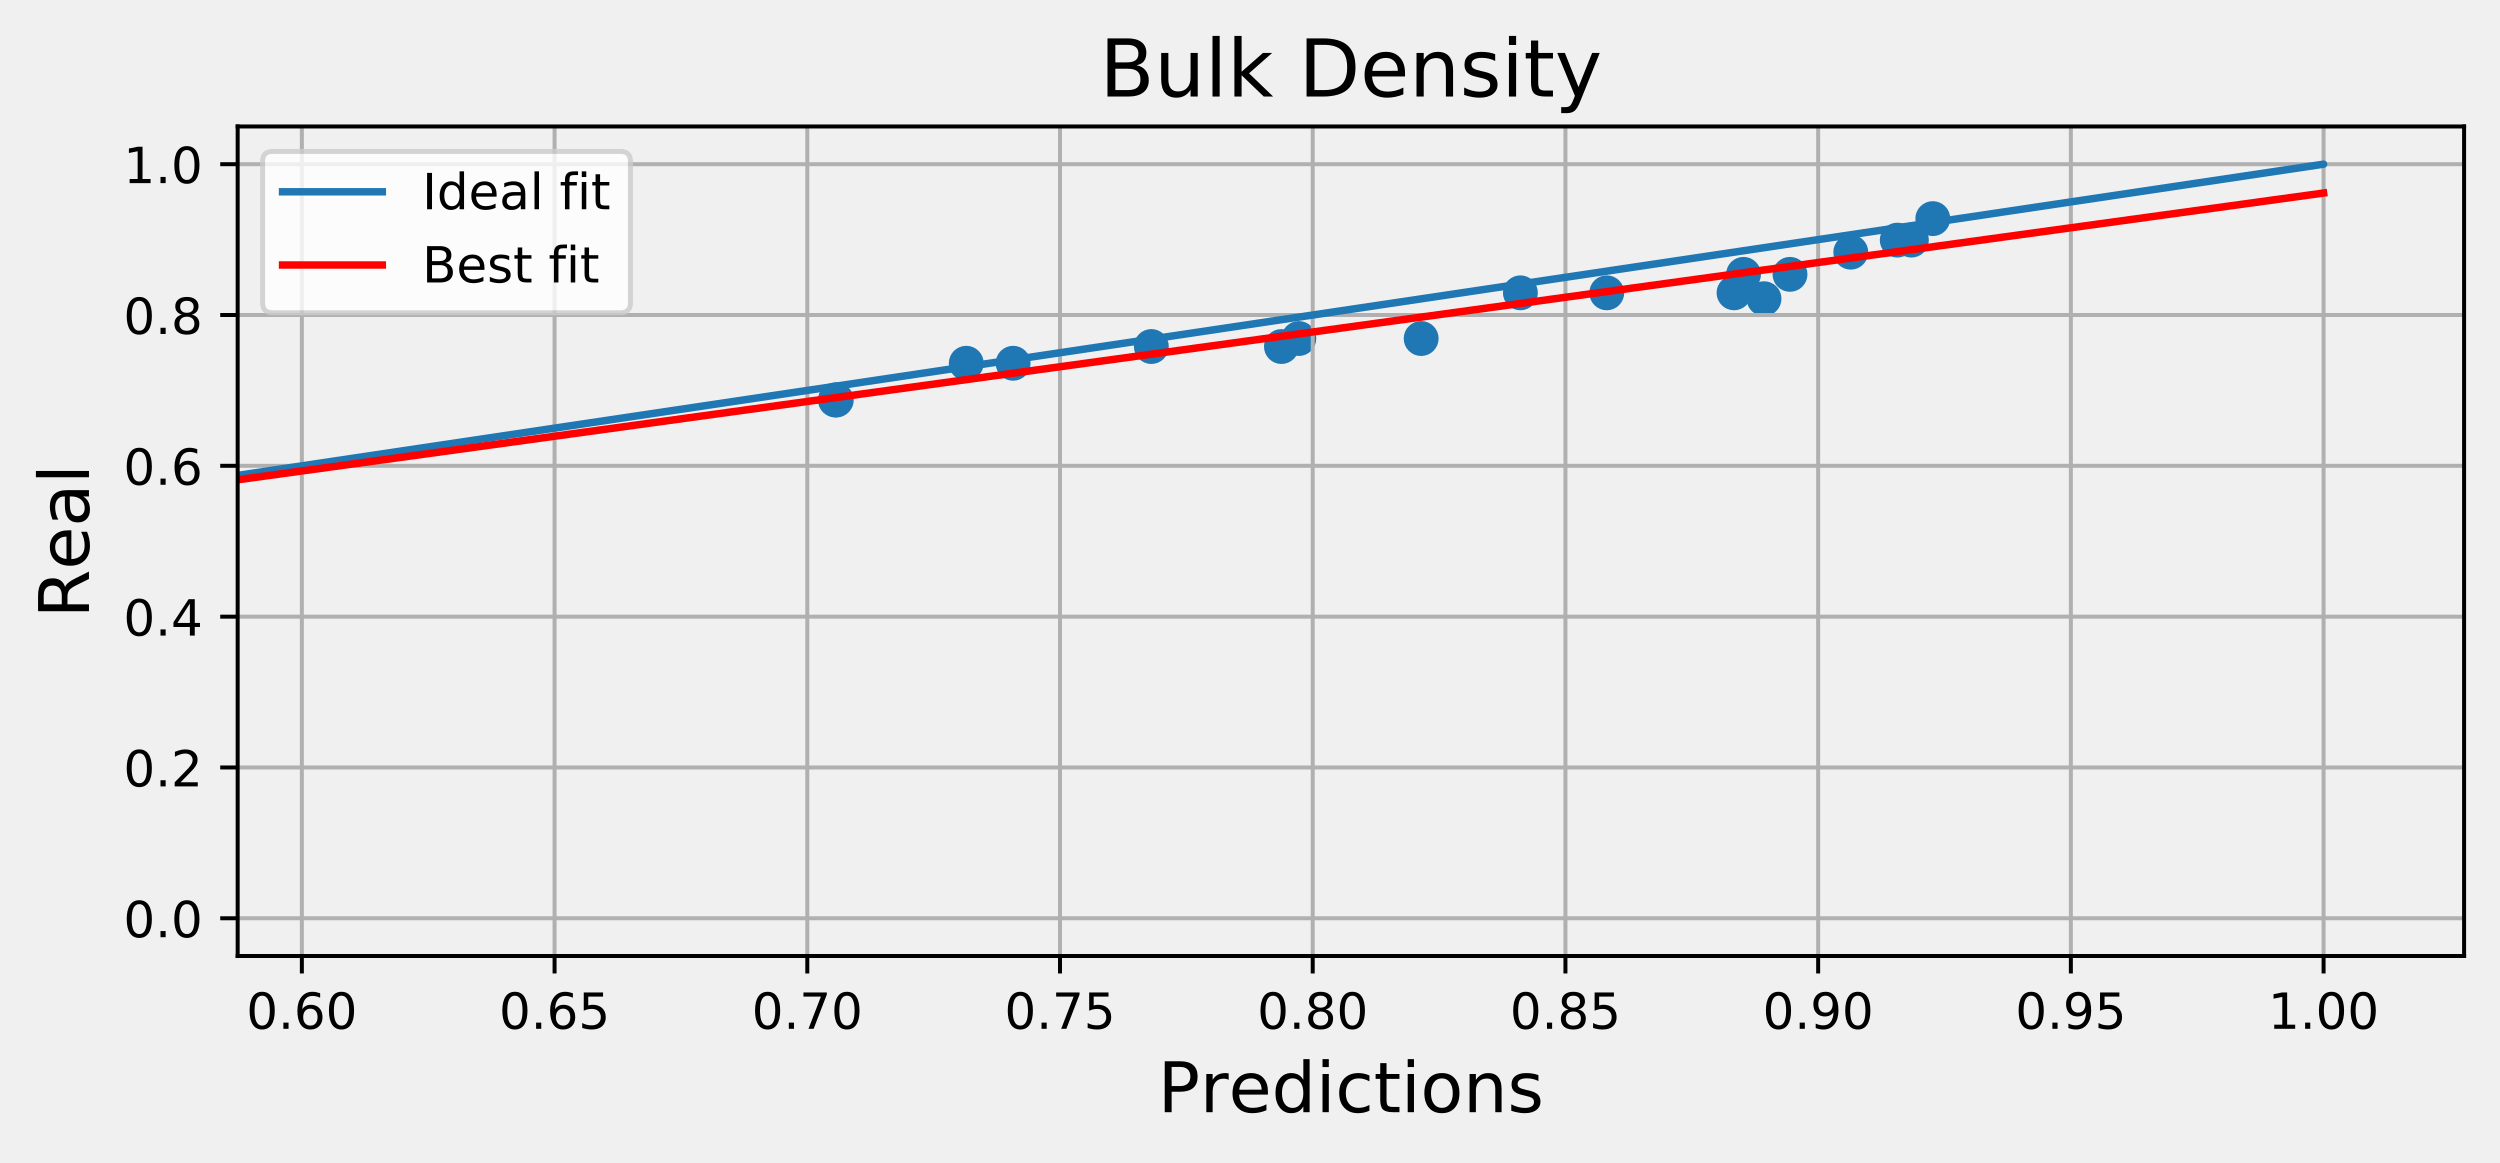
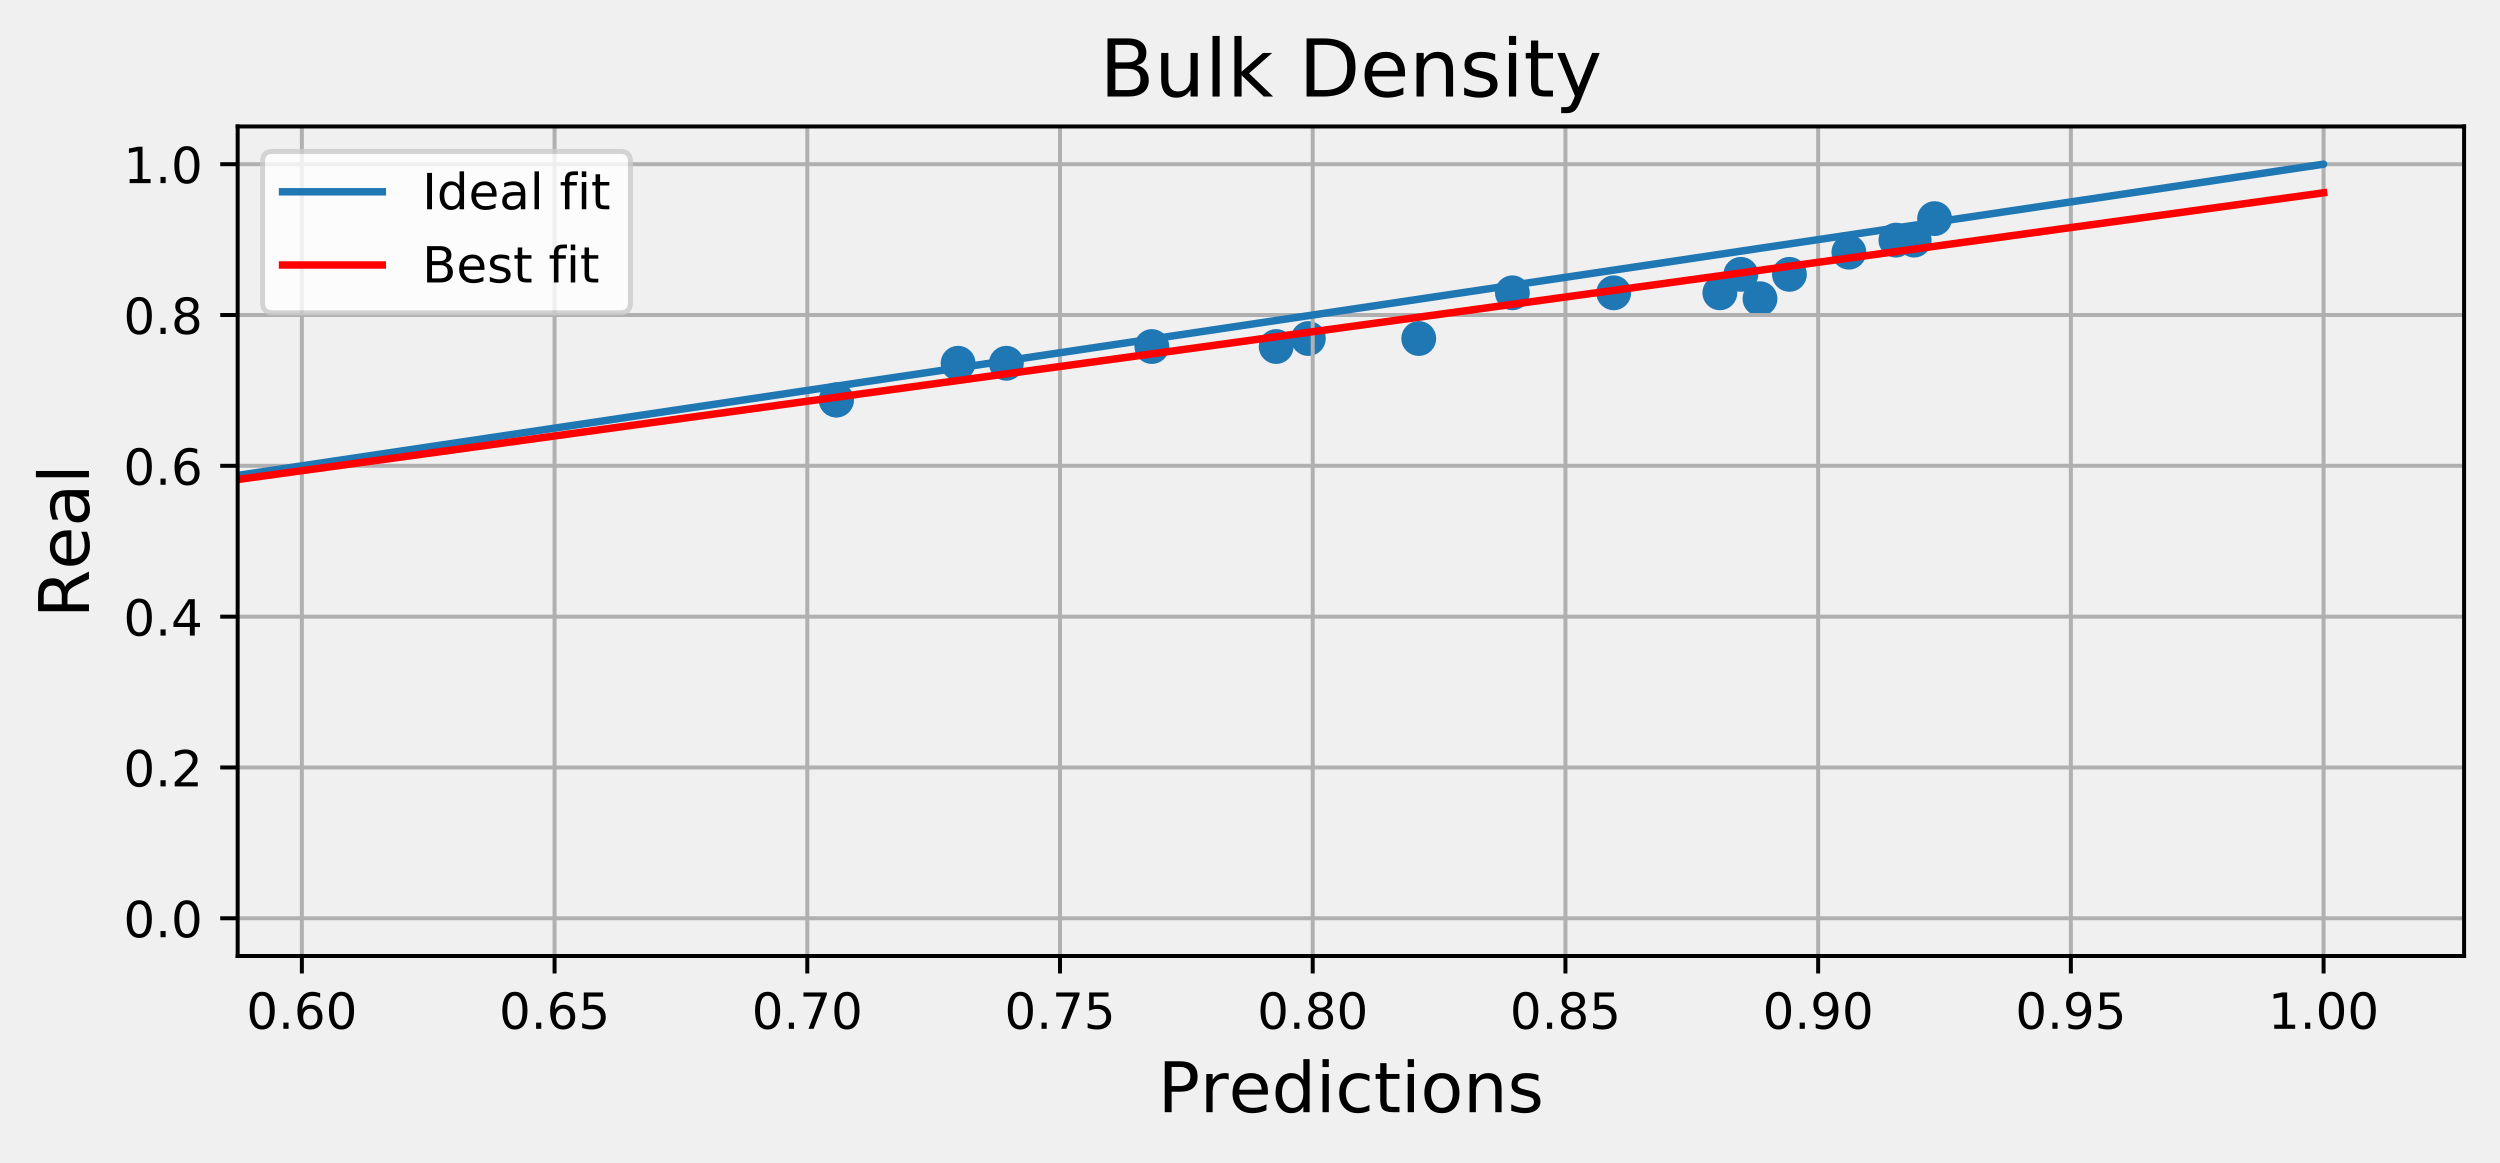
<svg xmlns="http://www.w3.org/2000/svg" xmlns:xlink="http://www.w3.org/1999/xlink" height="233.105pt" version="1.1" viewBox="0 0 501.252 233.105" width="501.252pt">
  <defs>
    <style type="text/css">
*{stroke-linecap:butt;stroke-linejoin:round;}
  </style>
  </defs>
  <g id="figure_1">
    <g id="patch_1">
      <path d="M 0 233.105  L 501.252 233.105  L 501.252 0  L 0 0  z " style="fill:none;" />
    </g>
    <g id="axes_1">
      <g id="patch_2">
        <path d="M 47.653 191.678  L 494.053 191.678  L 494.053 25.358  L 47.653 25.358  z " style="fill:none;" />
      </g>
      <g id="PathCollection_1">
        <defs>
-           <path d="M 0 3  C 0.796 3 1.559 2.684 2.121 2.121  C 2.684 1.559 3 0.796 3 0  C 3 -0.796 2.684 -1.559 2.121 -2.121  C 1.559 -2.684 0.796 -3 0 -3  C -0.796 -3 -1.559 -2.684 -2.121 -2.121  C -2.684 -1.559 -3 -0.796 -3 0  C -3 0.796 -2.684 1.559 -2.121 2.121  C -1.559 2.684 -0.796 3 0 3  z " id="md308969253" style="stroke:#1f77b4;" />
+           <path d="M 0 3  C 0.796 3 1.559 2.684 2.121 2.121  C 2.684 1.559 3 0.796 3 0  C 3 -0.796 2.684 -1.559 2.121 -2.121  C 1.559 -2.684 0.796 -3 0 -3  C -0.796 -3 -1.559 -2.684 -2.121 -2.121  C -2.684 -1.559 -3 -0.796 -3 0  C -3 0.796 -2.684 1.559 -2.121 2.121  C -1.559 2.684 -0.796 3 0 3  z " id="mb6004fe7a8" style="stroke:#1f77b4;" />
        </defs>
-         <g clip-path="url(#pab892c4dfc)">
-           <use style="fill:#1f77b4;stroke:#1f77b4;" x="349.577" xlink:href="#md308969253" y="55.008" />
-           <use style="fill:#1f77b4;stroke:#1f77b4;" x="358.893" xlink:href="#md308969253" y="55.008" />
-           <use style="fill:#1f77b4;stroke:#1f77b4;" x="322.16" xlink:href="#md308969253" y="58.712" />
-           <use style="fill:#1f77b4;stroke:#1f77b4;" x="371.082" xlink:href="#md308969253" y="50.563" />
-           <use style="fill:#1f77b4;stroke:#1f77b4;" x="387.527" xlink:href="#md308969253" y="43.834" />
-           <use style="fill:#1f77b4;stroke:#1f77b4;" x="203.13" xlink:href="#md308969253" y="72.834" />
-           <use style="fill:#1f77b4;stroke:#1f77b4;" x="353.689" xlink:href="#md308969253" y="59.892" />
-           <use style="fill:#1f77b4;stroke:#1f77b4;" x="347.675" xlink:href="#md308969253" y="58.712" />
-           <use style="fill:#1f77b4;stroke:#1f77b4;" x="256.928" xlink:href="#md308969253" y="69.478" />
-           <use style="fill:#1f77b4;stroke:#1f77b4;" x="260.413" xlink:href="#md308969253" y="67.875" />
-           <use style="fill:#1f77b4;stroke:#1f77b4;" x="383.235" xlink:href="#md308969253" y="48.143" />
-           <use style="fill:#1f77b4;stroke:#1f77b4;" x="193.735" xlink:href="#md308969253" y="72.834" />
-           <use style="fill:#1f77b4;stroke:#1f77b4;" x="380.4" xlink:href="#md308969253" y="48.143" />
-           <use style="fill:#1f77b4;stroke:#1f77b4;" x="230.844" xlink:href="#md308969253" y="69.478" />
-           <use style="fill:#1f77b4;stroke:#1f77b4;" x="167.676" xlink:href="#md308969253" y="80.198" />
-           <use style="fill:#1f77b4;stroke:#1f77b4;" x="167.492" xlink:href="#md308969253" y="80.198" />
-           <use style="fill:#1f77b4;stroke:#1f77b4;" x="284.944" xlink:href="#md308969253" y="67.875" />
-           <use style="fill:#1f77b4;stroke:#1f77b4;" x="304.839" xlink:href="#md308969253" y="58.712" />
+         <g clip-path="url(#p334911fd06)">
+           <use style="fill:#1f77b4;stroke:#1f77b4;" x="349.041" xlink:href="#mb6004fe7a8" y="55.008" />
+           <use style="fill:#1f77b4;stroke:#1f77b4;" x="358.782" xlink:href="#mb6004fe7a8" y="55.008" />
+           <use style="fill:#1f77b4;stroke:#1f77b4;" x="323.549" xlink:href="#mb6004fe7a8" y="58.712" />
+           <use style="fill:#1f77b4;stroke:#1f77b4;" x="370.703" xlink:href="#mb6004fe7a8" y="50.563" />
+           <use style="fill:#1f77b4;stroke:#1f77b4;" x="387.886" xlink:href="#mb6004fe7a8" y="43.834" />
+           <use style="fill:#1f77b4;stroke:#1f77b4;" x="201.773" xlink:href="#mb6004fe7a8" y="72.834" />
+           <use style="fill:#1f77b4;stroke:#1f77b4;" x="352.878" xlink:href="#mb6004fe7a8" y="59.892" />
+           <use style="fill:#1f77b4;stroke:#1f77b4;" x="344.831" xlink:href="#mb6004fe7a8" y="58.712" />
+           <use style="fill:#1f77b4;stroke:#1f77b4;" x="255.878" xlink:href="#mb6004fe7a8" y="69.478" />
+           <use style="fill:#1f77b4;stroke:#1f77b4;" x="262.323" xlink:href="#mb6004fe7a8" y="67.875" />
+           <use style="fill:#1f77b4;stroke:#1f77b4;" x="383.789" xlink:href="#mb6004fe7a8" y="48.143" />
+           <use style="fill:#1f77b4;stroke:#1f77b4;" x="192.097" xlink:href="#mb6004fe7a8" y="72.834" />
+           <use style="fill:#1f77b4;stroke:#1f77b4;" x="380.133" xlink:href="#mb6004fe7a8" y="48.143" />
+           <use style="fill:#1f77b4;stroke:#1f77b4;" x="230.946" xlink:href="#mb6004fe7a8" y="69.478" />
+           <use style="fill:#1f77b4;stroke:#1f77b4;" x="167.65" xlink:href="#mb6004fe7a8" y="80.198" />
+           <use style="fill:#1f77b4;stroke:#1f77b4;" x="167.725" xlink:href="#mb6004fe7a8" y="80.198" />
+           <use style="fill:#1f77b4;stroke:#1f77b4;" x="284.459" xlink:href="#mb6004fe7a8" y="67.875" />
+           <use style="fill:#1f77b4;stroke:#1f77b4;" x="303.234" xlink:href="#mb6004fe7a8" y="58.712" />
        </g>
      </g>
      <g id="matplotlib.axis_1">
        <g id="xtick_1">
          <g id="line2d_1">
-             <path clip-path="url(#pab892c4dfc)" d="M 60.523 191.678  L 60.523 25.358  " style="fill:none;stroke:#b0b0b0;stroke-linecap:square;stroke-width:0.8;" />
+             <path clip-path="url(#p334911fd06)" d="M 60.523 191.678  L 60.523 25.358  " style="fill:none;stroke:#b0b0b0;stroke-linecap:square;stroke-width:0.8;" />
          </g>
          <g id="line2d_2">
            <defs>
-               <path d="M 0 0  L 0 3.5  " id="m5860ec52a9" style="stroke:#000000;stroke-width:0.8;" />
-             </defs>
-             <g>
-               <use style="stroke:#000000;stroke-width:0.8;" x="60.523" xlink:href="#m5860ec52a9" y="191.678" />
+               <path d="M 0 0  L 0 3.5  " id="m6e33459e1a" style="stroke:#000000;stroke-width:0.8;" />
+             </defs>
+             <g>
+               <use style="stroke:#000000;stroke-width:0.8;" x="60.523" xlink:href="#m6e33459e1a" y="191.678" />
            </g>
          </g>
          <g id="text_1">
            <defs>
              <path d="M 31.781 66.406  Q 24.172 66.406 20.328 58.906  Q 16.5 51.422 16.5 36.375  Q 16.5 21.391 20.328 13.891  Q 24.172 6.391 31.781 6.391  Q 39.453 6.391 43.281 13.891  Q 47.125 21.391 47.125 36.375  Q 47.125 51.422 43.281 58.906  Q 39.453 66.406 31.781 66.406  z M 31.781 74.219  Q 44.047 74.219 50.516 64.516  Q 56.984 54.828 56.984 36.375  Q 56.984 17.969 50.516 8.266  Q 44.047 -1.422 31.781 -1.422  Q 19.531 -1.422 13.062 8.266  Q 6.594 17.969 6.594 36.375  Q 6.594 54.828 13.062 64.516  Q 19.531 74.219 31.781 74.219  z " id="DejaVuSans-48" />
              <path d="M 10.688 12.406  L 21 12.406  L 21 0  L 10.688 0  z " id="DejaVuSans-46" />
              <path d="M 33.016 40.375  Q 26.375 40.375 22.484 35.828  Q 18.609 31.297 18.609 23.391  Q 18.609 15.531 22.484 10.953  Q 26.375 6.391 33.016 6.391  Q 39.656 6.391 43.531 10.953  Q 47.406 15.531 47.406 23.391  Q 47.406 31.297 43.531 35.828  Q 39.656 40.375 33.016 40.375  z M 52.594 71.297  L 52.594 62.312  Q 48.875 64.062 45.094 64.984  Q 41.312 65.922 37.594 65.922  Q 27.828 65.922 22.672 59.328  Q 17.531 52.734 16.797 39.406  Q 19.672 43.656 24.016 45.922  Q 28.375 48.188 33.594 48.188  Q 44.578 48.188 50.953 41.516  Q 57.328 34.859 57.328 23.391  Q 57.328 12.156 50.688 5.359  Q 44.047 -1.422 33.016 -1.422  Q 20.359 -1.422 13.672 8.266  Q 6.984 17.969 6.984 36.375  Q 6.984 53.656 15.188 63.938  Q 23.391 74.219 37.203 74.219  Q 40.922 74.219 44.703 73.484  Q 48.484 72.75 52.594 71.297  z " id="DejaVuSans-54" />
            </defs>
            <g transform="translate(49.38979 206.2759)scale(0.1 -0.1)">
              <use xlink:href="#DejaVuSans-48" />
              <use x="63.623" xlink:href="#DejaVuSans-46" />
              <use x="95.41" xlink:href="#DejaVuSans-54" />
              <use x="159.033" xlink:href="#DejaVuSans-48" />
            </g>
          </g>
        </g>
        <g id="xtick_2">
          <g id="line2d_3">
-             <path clip-path="url(#pab892c4dfc)" d="M 111.192 191.678  L 111.192 25.358  " style="fill:none;stroke:#b0b0b0;stroke-linecap:square;stroke-width:0.8;" />
+             <path clip-path="url(#p334911fd06)" d="M 111.192 191.678  L 111.192 25.358  " style="fill:none;stroke:#b0b0b0;stroke-linecap:square;stroke-width:0.8;" />
          </g>
          <g id="line2d_4">
            <g>
-               <use style="stroke:#000000;stroke-width:0.8;" x="111.192" xlink:href="#m5860ec52a9" y="191.678" />
+               <use style="stroke:#000000;stroke-width:0.8;" x="111.192" xlink:href="#m6e33459e1a" y="191.678" />
            </g>
          </g>
          <g id="text_2">
            <defs>
              <path d="M 10.797 72.906  L 49.516 72.906  L 49.516 64.594  L 19.828 64.594  L 19.828 46.734  Q 21.969 47.469 24.109 47.828  Q 26.266 48.188 28.422 48.188  Q 40.625 48.188 47.75 41.5  Q 54.891 34.812 54.891 23.391  Q 54.891 11.625 47.562 5.094  Q 40.234 -1.422 26.906 -1.422  Q 22.312 -1.422 17.547 -0.641  Q 12.797 0.141 7.719 1.703  L 7.719 11.625  Q 12.109 9.234 16.797 8.062  Q 21.484 6.891 26.703 6.891  Q 35.156 6.891 40.078 11.328  Q 45.016 15.766 45.016 23.391  Q 45.016 31 40.078 35.438  Q 35.156 39.891 26.703 39.891  Q 22.75 39.891 18.812 39.016  Q 14.891 38.141 10.797 36.281  z " id="DejaVuSans-53" />
            </defs>
            <g transform="translate(100.0595 206.2759)scale(0.1 -0.1)">
              <use xlink:href="#DejaVuSans-48" />
              <use x="63.623" xlink:href="#DejaVuSans-46" />
              <use x="95.41" xlink:href="#DejaVuSans-54" />
              <use x="159.033" xlink:href="#DejaVuSans-53" />
            </g>
          </g>
        </g>
        <g id="xtick_3">
          <g id="line2d_5">
-             <path clip-path="url(#pab892c4dfc)" d="M 161.862 191.678  L 161.862 25.358  " style="fill:none;stroke:#b0b0b0;stroke-linecap:square;stroke-width:0.8;" />
+             <path clip-path="url(#p334911fd06)" d="M 161.862 191.678  L 161.862 25.358  " style="fill:none;stroke:#b0b0b0;stroke-linecap:square;stroke-width:0.8;" />
          </g>
          <g id="line2d_6">
            <g>
-               <use style="stroke:#000000;stroke-width:0.8;" x="161.862" xlink:href="#m5860ec52a9" y="191.678" />
+               <use style="stroke:#000000;stroke-width:0.8;" x="161.862" xlink:href="#m6e33459e1a" y="191.678" />
            </g>
          </g>
          <g id="text_3">
            <defs>
              <path d="M 8.203 72.906  L 55.078 72.906  L 55.078 68.703  L 28.609 0  L 18.312 0  L 43.219 64.594  L 8.203 64.594  z " id="DejaVuSans-55" />
            </defs>
            <g transform="translate(150.7292 206.2759)scale(0.1 -0.1)">
              <use xlink:href="#DejaVuSans-48" />
              <use x="63.623" xlink:href="#DejaVuSans-46" />
              <use x="95.41" xlink:href="#DejaVuSans-55" />
              <use x="159.033" xlink:href="#DejaVuSans-48" />
            </g>
          </g>
        </g>
        <g id="xtick_4">
          <g id="line2d_7">
-             <path clip-path="url(#pab892c4dfc)" d="M 212.532 191.678  L 212.532 25.358  " style="fill:none;stroke:#b0b0b0;stroke-linecap:square;stroke-width:0.8;" />
+             <path clip-path="url(#p334911fd06)" d="M 212.532 191.678  L 212.532 25.358  " style="fill:none;stroke:#b0b0b0;stroke-linecap:square;stroke-width:0.8;" />
          </g>
          <g id="line2d_8">
            <g>
-               <use style="stroke:#000000;stroke-width:0.8;" x="212.532" xlink:href="#m5860ec52a9" y="191.678" />
+               <use style="stroke:#000000;stroke-width:0.8;" x="212.532" xlink:href="#m6e33459e1a" y="191.678" />
            </g>
          </g>
          <g id="text_4">
            <g transform="translate(201.3989 206.2759)scale(0.1 -0.1)">
              <use xlink:href="#DejaVuSans-48" />
              <use x="63.623" xlink:href="#DejaVuSans-46" />
              <use x="95.41" xlink:href="#DejaVuSans-55" />
              <use x="159.033" xlink:href="#DejaVuSans-53" />
            </g>
          </g>
        </g>
        <g id="xtick_5">
          <g id="line2d_9">
-             <path clip-path="url(#pab892c4dfc)" d="M 263.201 191.678  L 263.201 25.358  " style="fill:none;stroke:#b0b0b0;stroke-linecap:square;stroke-width:0.8;" />
+             <path clip-path="url(#p334911fd06)" d="M 263.201 191.678  L 263.201 25.358  " style="fill:none;stroke:#b0b0b0;stroke-linecap:square;stroke-width:0.8;" />
          </g>
          <g id="line2d_10">
            <g>
-               <use style="stroke:#000000;stroke-width:0.8;" x="263.201" xlink:href="#m5860ec52a9" y="191.678" />
+               <use style="stroke:#000000;stroke-width:0.8;" x="263.201" xlink:href="#m6e33459e1a" y="191.678" />
            </g>
          </g>
          <g id="text_5">
            <defs>
              <path d="M 31.781 34.625  Q 24.75 34.625 20.719 30.859  Q 16.703 27.094 16.703 20.516  Q 16.703 13.922 20.719 10.156  Q 24.75 6.391 31.781 6.391  Q 38.812 6.391 42.859 10.172  Q 46.922 13.969 46.922 20.516  Q 46.922 27.094 42.891 30.859  Q 38.875 34.625 31.781 34.625  z M 21.922 38.812  Q 15.578 40.375 12.031 44.719  Q 8.5 49.078 8.5 55.328  Q 8.5 64.062 14.719 69.141  Q 20.953 74.219 31.781 74.219  Q 42.672 74.219 48.875 69.141  Q 55.078 64.062 55.078 55.328  Q 55.078 49.078 51.531 44.719  Q 48 40.375 41.703 38.812  Q 48.828 37.156 52.797 32.312  Q 56.781 27.484 56.781 20.516  Q 56.781 9.906 50.312 4.234  Q 43.844 -1.422 31.781 -1.422  Q 19.734 -1.422 13.25 4.234  Q 6.781 9.906 6.781 20.516  Q 6.781 27.484 10.781 32.312  Q 14.797 37.156 21.922 38.812  z M 18.312 54.391  Q 18.312 48.734 21.844 45.562  Q 25.391 42.391 31.781 42.391  Q 38.141 42.391 41.719 45.562  Q 45.312 48.734 45.312 54.391  Q 45.312 60.062 41.719 63.234  Q 38.141 66.406 31.781 66.406  Q 25.391 66.406 21.844 63.234  Q 18.312 60.062 18.312 54.391  z " id="DejaVuSans-56" />
            </defs>
            <g transform="translate(252.0686 206.2759)scale(0.1 -0.1)">
              <use xlink:href="#DejaVuSans-48" />
              <use x="63.623" xlink:href="#DejaVuSans-46" />
              <use x="95.41" xlink:href="#DejaVuSans-56" />
              <use x="159.033" xlink:href="#DejaVuSans-48" />
            </g>
          </g>
        </g>
        <g id="xtick_6">
          <g id="line2d_11">
-             <path clip-path="url(#pab892c4dfc)" d="M 313.871 191.678  L 313.871 25.358  " style="fill:none;stroke:#b0b0b0;stroke-linecap:square;stroke-width:0.8;" />
+             <path clip-path="url(#p334911fd06)" d="M 313.871 191.678  L 313.871 25.358  " style="fill:none;stroke:#b0b0b0;stroke-linecap:square;stroke-width:0.8;" />
          </g>
          <g id="line2d_12">
            <g>
-               <use style="stroke:#000000;stroke-width:0.8;" x="313.871" xlink:href="#m5860ec52a9" y="191.678" />
+               <use style="stroke:#000000;stroke-width:0.8;" x="313.871" xlink:href="#m6e33459e1a" y="191.678" />
            </g>
          </g>
          <g id="text_6">
            <g transform="translate(302.7383 206.2759)scale(0.1 -0.1)">
              <use xlink:href="#DejaVuSans-48" />
              <use x="63.623" xlink:href="#DejaVuSans-46" />
              <use x="95.41" xlink:href="#DejaVuSans-56" />
              <use x="159.033" xlink:href="#DejaVuSans-53" />
            </g>
          </g>
        </g>
        <g id="xtick_7">
          <g id="line2d_13">
-             <path clip-path="url(#pab892c4dfc)" d="M 364.541 191.678  L 364.541 25.358  " style="fill:none;stroke:#b0b0b0;stroke-linecap:square;stroke-width:0.8;" />
+             <path clip-path="url(#p334911fd06)" d="M 364.541 191.678  L 364.541 25.358  " style="fill:none;stroke:#b0b0b0;stroke-linecap:square;stroke-width:0.8;" />
          </g>
          <g id="line2d_14">
            <g>
-               <use style="stroke:#000000;stroke-width:0.8;" x="364.541" xlink:href="#m5860ec52a9" y="191.678" />
+               <use style="stroke:#000000;stroke-width:0.8;" x="364.541" xlink:href="#m6e33459e1a" y="191.678" />
            </g>
          </g>
          <g id="text_7">
            <defs>
              <path d="M 10.984 1.516  L 10.984 10.5  Q 14.703 8.734 18.5 7.812  Q 22.312 6.891 25.984 6.891  Q 35.75 6.891 40.891 13.453  Q 46.047 20.016 46.781 33.406  Q 43.953 29.203 39.594 26.953  Q 35.25 24.703 29.984 24.703  Q 19.047 24.703 12.672 31.312  Q 6.297 37.938 6.297 49.422  Q 6.297 60.641 12.938 67.422  Q 19.578 74.219 30.609 74.219  Q 43.266 74.219 49.922 64.516  Q 56.594 54.828 56.594 36.375  Q 56.594 19.141 48.406 8.859  Q 40.234 -1.422 26.422 -1.422  Q 22.703 -1.422 18.891 -0.688  Q 15.094 0.047 10.984 1.516  z M 30.609 32.422  Q 37.25 32.422 41.125 36.953  Q 45.016 41.5 45.016 49.422  Q 45.016 57.281 41.125 61.844  Q 37.25 66.406 30.609 66.406  Q 23.969 66.406 20.094 61.844  Q 16.219 57.281 16.219 49.422  Q 16.219 41.5 20.094 36.953  Q 23.969 32.422 30.609 32.422  z " id="DejaVuSans-57" />
            </defs>
            <g transform="translate(353.408 206.2759)scale(0.1 -0.1)">
              <use xlink:href="#DejaVuSans-48" />
              <use x="63.623" xlink:href="#DejaVuSans-46" />
              <use x="95.41" xlink:href="#DejaVuSans-57" />
              <use x="159.033" xlink:href="#DejaVuSans-48" />
            </g>
          </g>
        </g>
        <g id="xtick_8">
          <g id="line2d_15">
-             <path clip-path="url(#pab892c4dfc)" d="M 415.21 191.678  L 415.21 25.358  " style="fill:none;stroke:#b0b0b0;stroke-linecap:square;stroke-width:0.8;" />
+             <path clip-path="url(#p334911fd06)" d="M 415.21 191.678  L 415.21 25.358  " style="fill:none;stroke:#b0b0b0;stroke-linecap:square;stroke-width:0.8;" />
          </g>
          <g id="line2d_16">
            <g>
-               <use style="stroke:#000000;stroke-width:0.8;" x="415.21" xlink:href="#m5860ec52a9" y="191.678" />
+               <use style="stroke:#000000;stroke-width:0.8;" x="415.21" xlink:href="#m6e33459e1a" y="191.678" />
            </g>
          </g>
          <g id="text_8">
            <g transform="translate(404.0776 206.2759)scale(0.1 -0.1)">
              <use xlink:href="#DejaVuSans-48" />
              <use x="63.623" xlink:href="#DejaVuSans-46" />
              <use x="95.41" xlink:href="#DejaVuSans-57" />
              <use x="159.033" xlink:href="#DejaVuSans-53" />
            </g>
          </g>
        </g>
        <g id="xtick_9">
          <g id="line2d_17">
-             <path clip-path="url(#pab892c4dfc)" d="M 465.88 191.678  L 465.88 25.358  " style="fill:none;stroke:#b0b0b0;stroke-linecap:square;stroke-width:0.8;" />
+             <path clip-path="url(#p334911fd06)" d="M 465.88 191.678  L 465.88 25.358  " style="fill:none;stroke:#b0b0b0;stroke-linecap:square;stroke-width:0.8;" />
          </g>
          <g id="line2d_18">
            <g>
-               <use style="stroke:#000000;stroke-width:0.8;" x="465.88" xlink:href="#m5860ec52a9" y="191.678" />
+               <use style="stroke:#000000;stroke-width:0.8;" x="465.88" xlink:href="#m6e33459e1a" y="191.678" />
            </g>
          </g>
          <g id="text_9">
            <defs>
              <path d="M 12.406 8.297  L 28.516 8.297  L 28.516 63.922  L 10.984 60.406  L 10.984 69.391  L 28.422 72.906  L 38.281 72.906  L 38.281 8.297  L 54.391 8.297  L 54.391 0  L 12.406 0  z " id="DejaVuSans-49" />
            </defs>
            <g transform="translate(454.7473 206.2759)scale(0.1 -0.1)">
              <use xlink:href="#DejaVuSans-49" />
              <use x="63.623" xlink:href="#DejaVuSans-46" />
              <use x="95.41" xlink:href="#DejaVuSans-48" />
              <use x="159.033" xlink:href="#DejaVuSans-48" />
            </g>
          </g>
        </g>
        <g id="text_10">
          <defs>
            <path d="M 19.672 64.797  L 19.672 37.406  L 32.078 37.406  Q 38.969 37.406 42.719 40.969  Q 46.484 44.531 46.484 51.125  Q 46.484 57.672 42.719 61.234  Q 38.969 64.797 32.078 64.797  z M 9.812 72.906  L 32.078 72.906  Q 44.344 72.906 50.609 67.359  Q 56.891 61.812 56.891 51.125  Q 56.891 40.328 50.609 34.812  Q 44.344 29.297 32.078 29.297  L 19.672 29.297  L 19.672 0  L 9.812 0  z " id="DejaVuSans-80" />
            <path d="M 41.109 46.297  Q 39.594 47.172 37.812 47.578  Q 36.031 48 33.891 48  Q 26.266 48 22.188 43.047  Q 18.109 38.094 18.109 28.812  L 18.109 0  L 9.078 0  L 9.078 54.688  L 18.109 54.688  L 18.109 46.188  Q 20.953 51.172 25.484 53.578  Q 30.031 56 36.531 56  Q 37.453 56 38.578 55.875  Q 39.703 55.766 41.062 55.516  z " id="DejaVuSans-114" />
            <path d="M 56.203 29.594  L 56.203 25.203  L 14.891 25.203  Q 15.484 15.922 20.484 11.062  Q 25.484 6.203 34.422 6.203  Q 39.594 6.203 44.453 7.469  Q 49.312 8.734 54.109 11.281  L 54.109 2.781  Q 49.266 0.734 44.188 -0.344  Q 39.109 -1.422 33.891 -1.422  Q 20.797 -1.422 13.156 6.188  Q 5.516 13.812 5.516 26.812  Q 5.516 40.234 12.766 48.109  Q 20.016 56 32.328 56  Q 43.359 56 49.781 48.891  Q 56.203 41.797 56.203 29.594  z M 47.219 32.234  Q 47.125 39.594 43.094 43.984  Q 39.062 48.391 32.422 48.391  Q 24.906 48.391 20.391 44.141  Q 15.875 39.891 15.188 32.172  z " id="DejaVuSans-101" />
            <path d="M 45.406 46.391  L 45.406 75.984  L 54.391 75.984  L 54.391 0  L 45.406 0  L 45.406 8.203  Q 42.578 3.328 38.25 0.953  Q 33.938 -1.422 27.875 -1.422  Q 17.969 -1.422 11.734 6.484  Q 5.516 14.406 5.516 27.297  Q 5.516 40.188 11.734 48.094  Q 17.969 56 27.875 56  Q 33.938 56 38.25 53.625  Q 42.578 51.266 45.406 46.391  z M 14.797 27.297  Q 14.797 17.391 18.875 11.75  Q 22.953 6.109 30.078 6.109  Q 37.203 6.109 41.297 11.75  Q 45.406 17.391 45.406 27.297  Q 45.406 37.203 41.297 42.844  Q 37.203 48.484 30.078 48.484  Q 22.953 48.484 18.875 42.844  Q 14.797 37.203 14.797 27.297  z " id="DejaVuSans-100" />
            <path d="M 9.422 54.688  L 18.406 54.688  L 18.406 0  L 9.422 0  z M 9.422 75.984  L 18.406 75.984  L 18.406 64.594  L 9.422 64.594  z " id="DejaVuSans-105" />
            <path d="M 48.781 52.594  L 48.781 44.188  Q 44.969 46.297 41.141 47.344  Q 37.312 48.391 33.406 48.391  Q 24.656 48.391 19.812 42.844  Q 14.984 37.312 14.984 27.297  Q 14.984 17.281 19.812 11.734  Q 24.656 6.203 33.406 6.203  Q 37.312 6.203 41.141 7.25  Q 44.969 8.297 48.781 10.406  L 48.781 2.094  Q 45.016 0.344 40.984 -0.531  Q 36.969 -1.422 32.422 -1.422  Q 20.062 -1.422 12.781 6.344  Q 5.516 14.109 5.516 27.297  Q 5.516 40.672 12.859 48.328  Q 20.219 56 33.016 56  Q 37.156 56 41.109 55.141  Q 45.062 54.297 48.781 52.594  z " id="DejaVuSans-99" />
            <path d="M 18.312 70.219  L 18.312 54.688  L 36.812 54.688  L 36.812 47.703  L 18.312 47.703  L 18.312 18.016  Q 18.312 11.328 20.141 9.422  Q 21.969 7.516 27.594 7.516  L 36.812 7.516  L 36.812 0  L 27.594 0  Q 17.188 0 13.234 3.875  Q 9.281 7.766 9.281 18.016  L 9.281 47.703  L 2.688 47.703  L 2.688 54.688  L 9.281 54.688  L 9.281 70.219  z " id="DejaVuSans-116" />
            <path d="M 30.609 48.391  Q 23.391 48.391 19.188 42.75  Q 14.984 37.109 14.984 27.297  Q 14.984 17.484 19.156 11.844  Q 23.344 6.203 30.609 6.203  Q 37.797 6.203 41.984 11.859  Q 46.188 17.531 46.188 27.297  Q 46.188 37.016 41.984 42.703  Q 37.797 48.391 30.609 48.391  z M 30.609 56  Q 42.328 56 49.016 48.375  Q 55.719 40.766 55.719 27.297  Q 55.719 13.875 49.016 6.219  Q 42.328 -1.422 30.609 -1.422  Q 18.844 -1.422 12.172 6.219  Q 5.516 13.875 5.516 27.297  Q 5.516 40.766 12.172 48.375  Q 18.844 56 30.609 56  z " id="DejaVuSans-111" />
            <path d="M 54.891 33.016  L 54.891 0  L 45.906 0  L 45.906 32.719  Q 45.906 40.484 42.875 44.328  Q 39.844 48.188 33.797 48.188  Q 26.516 48.188 22.312 43.547  Q 18.109 38.922 18.109 30.906  L 18.109 0  L 9.078 0  L 9.078 54.688  L 18.109 54.688  L 18.109 46.188  Q 21.344 51.125 25.703 53.562  Q 30.078 56 35.797 56  Q 45.219 56 50.047 50.172  Q 54.891 44.344 54.891 33.016  z " id="DejaVuSans-110" />
            <path d="M 44.281 53.078  L 44.281 44.578  Q 40.484 46.531 36.375 47.5  Q 32.281 48.484 27.875 48.484  Q 21.188 48.484 17.844 46.438  Q 14.5 44.391 14.5 40.281  Q 14.5 37.156 16.891 35.375  Q 19.281 33.594 26.516 31.984  L 29.594 31.297  Q 39.156 29.25 43.188 25.516  Q 47.219 21.781 47.219 15.094  Q 47.219 7.469 41.188 3.016  Q 35.156 -1.422 24.609 -1.422  Q 20.219 -1.422 15.453 -0.562  Q 10.688 0.297 5.422 2  L 5.422 11.281  Q 10.406 8.688 15.234 7.391  Q 20.062 6.109 24.812 6.109  Q 31.156 6.109 34.562 8.281  Q 37.984 10.453 37.984 14.406  Q 37.984 18.062 35.516 20.016  Q 33.062 21.969 24.703 23.781  L 21.578 24.516  Q 13.234 26.266 9.516 29.906  Q 5.812 33.547 5.812 39.891  Q 5.812 47.609 11.281 51.797  Q 16.75 56 26.812 56  Q 31.781 56 36.172 55.266  Q 40.578 54.547 44.281 53.078  z " id="DejaVuSans-115" />
          </defs>
          <g transform="translate(232.1578 222.9934)scale(0.14 -0.14)">
            <use xlink:href="#DejaVuSans-80" />
            <use x="60.287" xlink:href="#DejaVuSans-114" />
            <use x="101.369" xlink:href="#DejaVuSans-101" />
            <use x="162.893" xlink:href="#DejaVuSans-100" />
            <use x="226.369" xlink:href="#DejaVuSans-105" />
            <use x="254.152" xlink:href="#DejaVuSans-99" />
            <use x="309.133" xlink:href="#DejaVuSans-116" />
            <use x="348.342" xlink:href="#DejaVuSans-105" />
            <use x="376.125" xlink:href="#DejaVuSans-111" />
            <use x="437.307" xlink:href="#DejaVuSans-110" />
            <use x="500.686" xlink:href="#DejaVuSans-115" />
          </g>
        </g>
      </g>
      <g id="matplotlib.axis_2">
        <g id="ytick_1">
          <g id="line2d_19">
-             <path clip-path="url(#pab892c4dfc)" d="M 47.653 184.118  L 494.053 184.118  " style="fill:none;stroke:#b0b0b0;stroke-linecap:square;stroke-width:0.8;" />
+             <path clip-path="url(#p334911fd06)" d="M 47.653 184.118  L 494.053 184.118  " style="fill:none;stroke:#b0b0b0;stroke-linecap:square;stroke-width:0.8;" />
          </g>
          <g id="line2d_20">
            <defs>
-               <path d="M 0 0  L -3.5 0  " id="m6adf5dd4b9" style="stroke:#000000;stroke-width:0.8;" />
-             </defs>
-             <g>
-               <use style="stroke:#000000;stroke-width:0.8;" x="47.653" xlink:href="#m6adf5dd4b9" y="184.118" />
+               <path d="M 0 0  L -3.5 0  " id="m91e1d2d77c" style="stroke:#000000;stroke-width:0.8;" />
+             </defs>
+             <g>
+               <use style="stroke:#000000;stroke-width:0.8;" x="47.653" xlink:href="#m91e1d2d77c" y="184.118" />
            </g>
          </g>
          <g id="text_11">
            <g transform="translate(24.74938 187.9167)scale(0.1 -0.1)">
              <use xlink:href="#DejaVuSans-48" />
              <use x="63.623" xlink:href="#DejaVuSans-46" />
              <use x="95.41" xlink:href="#DejaVuSans-48" />
            </g>
          </g>
        </g>
        <g id="ytick_2">
          <g id="line2d_21">
-             <path clip-path="url(#pab892c4dfc)" d="M 47.653 153.877  L 494.053 153.877  " style="fill:none;stroke:#b0b0b0;stroke-linecap:square;stroke-width:0.8;" />
+             <path clip-path="url(#p334911fd06)" d="M 47.653 153.877  L 494.053 153.877  " style="fill:none;stroke:#b0b0b0;stroke-linecap:square;stroke-width:0.8;" />
          </g>
          <g id="line2d_22">
            <g>
-               <use style="stroke:#000000;stroke-width:0.8;" x="47.653" xlink:href="#m6adf5dd4b9" y="153.877" />
+               <use style="stroke:#000000;stroke-width:0.8;" x="47.653" xlink:href="#m91e1d2d77c" y="153.877" />
            </g>
          </g>
          <g id="text_12">
            <defs>
              <path d="M 19.188 8.297  L 53.609 8.297  L 53.609 0  L 7.328 0  L 7.328 8.297  Q 12.938 14.109 22.625 23.891  Q 32.328 33.688 34.812 36.531  Q 39.547 41.844 41.422 45.531  Q 43.312 49.219 43.312 52.781  Q 43.312 58.594 39.234 62.25  Q 35.156 65.922 28.609 65.922  Q 23.969 65.922 18.812 64.312  Q 13.672 62.703 7.812 59.422  L 7.812 69.391  Q 13.766 71.781 18.938 73  Q 24.125 74.219 28.422 74.219  Q 39.75 74.219 46.484 68.547  Q 53.219 62.891 53.219 53.422  Q 53.219 48.922 51.531 44.891  Q 49.859 40.875 45.406 35.406  Q 44.188 33.984 37.641 27.219  Q 31.109 20.453 19.188 8.297  z " id="DejaVuSans-50" />
            </defs>
            <g transform="translate(24.74938 157.6767)scale(0.1 -0.1)">
              <use xlink:href="#DejaVuSans-48" />
              <use x="63.623" xlink:href="#DejaVuSans-46" />
              <use x="95.41" xlink:href="#DejaVuSans-50" />
            </g>
          </g>
        </g>
        <g id="ytick_3">
          <g id="line2d_23">
-             <path clip-path="url(#pab892c4dfc)" d="M 47.653 123.638  L 494.053 123.638  " style="fill:none;stroke:#b0b0b0;stroke-linecap:square;stroke-width:0.8;" />
+             <path clip-path="url(#p334911fd06)" d="M 47.653 123.638  L 494.053 123.638  " style="fill:none;stroke:#b0b0b0;stroke-linecap:square;stroke-width:0.8;" />
          </g>
          <g id="line2d_24">
            <g>
-               <use style="stroke:#000000;stroke-width:0.8;" x="47.653" xlink:href="#m6adf5dd4b9" y="123.638" />
+               <use style="stroke:#000000;stroke-width:0.8;" x="47.653" xlink:href="#m91e1d2d77c" y="123.638" />
            </g>
          </g>
          <g id="text_13">
            <defs>
              <path d="M 37.797 64.312  L 12.891 25.391  L 37.797 25.391  z M 35.203 72.906  L 47.609 72.906  L 47.609 25.391  L 58.016 25.391  L 58.016 17.188  L 47.609 17.188  L 47.609 0  L 37.797 0  L 37.797 17.188  L 4.891 17.188  L 4.891 26.703  z " id="DejaVuSans-52" />
            </defs>
            <g transform="translate(24.74938 127.4367)scale(0.1 -0.1)">
              <use xlink:href="#DejaVuSans-48" />
              <use x="63.623" xlink:href="#DejaVuSans-46" />
              <use x="95.41" xlink:href="#DejaVuSans-52" />
            </g>
          </g>
        </g>
        <g id="ytick_4">
          <g id="line2d_25">
-             <path clip-path="url(#pab892c4dfc)" d="M 47.653 93.397  L 494.053 93.397  " style="fill:none;stroke:#b0b0b0;stroke-linecap:square;stroke-width:0.8;" />
+             <path clip-path="url(#p334911fd06)" d="M 47.653 93.397  L 494.053 93.397  " style="fill:none;stroke:#b0b0b0;stroke-linecap:square;stroke-width:0.8;" />
          </g>
          <g id="line2d_26">
            <g>
-               <use style="stroke:#000000;stroke-width:0.8;" x="47.653" xlink:href="#m6adf5dd4b9" y="93.397" />
+               <use style="stroke:#000000;stroke-width:0.8;" x="47.653" xlink:href="#m91e1d2d77c" y="93.397" />
            </g>
          </g>
          <g id="text_14">
            <g transform="translate(24.74938 97.19672)scale(0.1 -0.1)">
              <use xlink:href="#DejaVuSans-48" />
              <use x="63.623" xlink:href="#DejaVuSans-46" />
              <use x="95.41" xlink:href="#DejaVuSans-54" />
            </g>
          </g>
        </g>
        <g id="ytick_5">
          <g id="line2d_27">
-             <path clip-path="url(#pab892c4dfc)" d="M 47.653 63.157  L 494.053 63.157  " style="fill:none;stroke:#b0b0b0;stroke-linecap:square;stroke-width:0.8;" />
+             <path clip-path="url(#p334911fd06)" d="M 47.653 63.157  L 494.053 63.157  " style="fill:none;stroke:#b0b0b0;stroke-linecap:square;stroke-width:0.8;" />
          </g>
          <g id="line2d_28">
            <g>
-               <use style="stroke:#000000;stroke-width:0.8;" x="47.653" xlink:href="#m6adf5dd4b9" y="63.157" />
+               <use style="stroke:#000000;stroke-width:0.8;" x="47.653" xlink:href="#m91e1d2d77c" y="63.157" />
            </g>
          </g>
          <g id="text_15">
            <g transform="translate(24.74938 66.95672)scale(0.1 -0.1)">
              <use xlink:href="#DejaVuSans-48" />
              <use x="63.623" xlink:href="#DejaVuSans-46" />
              <use x="95.41" xlink:href="#DejaVuSans-56" />
            </g>
          </g>
        </g>
        <g id="ytick_6">
          <g id="line2d_29">
-             <path clip-path="url(#pab892c4dfc)" d="M 47.653 32.917  L 494.053 32.917  " style="fill:none;stroke:#b0b0b0;stroke-linecap:square;stroke-width:0.8;" />
+             <path clip-path="url(#p334911fd06)" d="M 47.653 32.917  L 494.053 32.917  " style="fill:none;stroke:#b0b0b0;stroke-linecap:square;stroke-width:0.8;" />
          </g>
          <g id="line2d_30">
            <g>
-               <use style="stroke:#000000;stroke-width:0.8;" x="47.653" xlink:href="#m6adf5dd4b9" y="32.917" />
+               <use style="stroke:#000000;stroke-width:0.8;" x="47.653" xlink:href="#m91e1d2d77c" y="32.917" />
            </g>
          </g>
          <g id="text_16">
            <g transform="translate(24.74938 36.71672)scale(0.1 -0.1)">
              <use xlink:href="#DejaVuSans-49" />
              <use x="63.623" xlink:href="#DejaVuSans-46" />
              <use x="95.41" xlink:href="#DejaVuSans-48" />
            </g>
          </g>
        </g>
        <g id="text_17">
          <defs>
            <path d="M 44.391 34.188  Q 47.562 33.109 50.562 29.594  Q 53.562 26.078 56.594 19.922  L 66.609 0  L 56 0  L 46.688 18.703  Q 43.062 26.031 39.672 28.422  Q 36.281 30.812 30.422 30.812  L 19.672 30.812  L 19.672 0  L 9.812 0  L 9.812 72.906  L 32.078 72.906  Q 44.578 72.906 50.734 67.672  Q 56.891 62.453 56.891 51.906  Q 56.891 45.016 53.688 40.469  Q 50.484 35.938 44.391 34.188  z M 19.672 64.797  L 19.672 38.922  L 32.078 38.922  Q 39.203 38.922 42.844 42.219  Q 46.484 45.516 46.484 51.906  Q 46.484 58.297 42.844 61.547  Q 39.203 64.797 32.078 64.797  z " id="DejaVuSans-82" />
            <path d="M 34.281 27.484  Q 23.391 27.484 19.188 25  Q 14.984 22.516 14.984 16.5  Q 14.984 11.719 18.141 8.906  Q 21.297 6.109 26.703 6.109  Q 34.188 6.109 38.703 11.406  Q 43.219 16.703 43.219 25.484  L 43.219 27.484  z M 52.203 31.203  L 52.203 0  L 43.219 0  L 43.219 8.297  Q 40.141 3.328 35.547 0.953  Q 30.953 -1.422 24.312 -1.422  Q 15.922 -1.422 10.953 3.297  Q 6 8.016 6 15.922  Q 6 25.141 12.172 29.828  Q 18.359 34.516 30.609 34.516  L 43.219 34.516  L 43.219 35.406  Q 43.219 41.609 39.141 45  Q 35.062 48.391 27.688 48.391  Q 23 48.391 18.547 47.266  Q 14.109 46.141 10.016 43.891  L 10.016 52.203  Q 14.938 54.109 19.578 55.047  Q 24.219 56 28.609 56  Q 40.484 56 46.344 49.844  Q 52.203 43.703 52.203 31.203  z " id="DejaVuSans-97" />
            <path d="M 9.422 75.984  L 18.406 75.984  L 18.406 0  L 9.422 0  z " id="DejaVuSans-108" />
          </defs>
          <g transform="translate(17.83781 123.9186)rotate(-90)scale(0.14 -0.14)">
            <use xlink:href="#DejaVuSans-82" />
            <use x="69.42" xlink:href="#DejaVuSans-101" />
            <use x="130.943" xlink:href="#DejaVuSans-97" />
            <use x="192.223" xlink:href="#DejaVuSans-108" />
          </g>
        </g>
      </g>
      <g id="line2d_31">
-         <path clip-path="url(#pab892c4dfc)" d="M -1 102.577  L 465.88 32.917  L 392.713 43.834  " style="fill:none;stroke:#1f77b4;stroke-linecap:square;stroke-width:1.5;" />
+         <path clip-path="url(#p334911fd06)" d="M -1 102.577  L 465.88 32.917  L 392.713 43.834  " style="fill:none;stroke:#1f77b4;stroke-linecap:square;stroke-width:1.5;" />
      </g>
      <g id="line2d_32">
-         <path clip-path="url(#pab892c4dfc)" d="M -1 102.884  L 60.523 94.426  L 161.862 80.495  L 263.201 66.563  L 364.541 52.632  L 465.88 38.7  " style="fill:none;stroke:#ff0000;stroke-linecap:square;stroke-width:1.5;" />
+         <path clip-path="url(#p334911fd06)" d="M -1 102.826  L 60.523 94.37  L 161.862 80.441  L 263.201 66.512  L 364.541 52.584  L 465.88 38.655  " style="fill:none;stroke:#ff0000;stroke-linecap:square;stroke-width:1.5;" />
      </g>
      <g id="patch_3">
        <path d="M 47.653 191.678  L 47.653 25.358  " style="fill:none;stroke:#000000;stroke-linecap:square;stroke-linejoin:miter;stroke-width:0.8;" />
      </g>
      <g id="patch_4">
        <path d="M 494.053 191.678  L 494.053 25.358  " style="fill:none;stroke:#000000;stroke-linecap:square;stroke-linejoin:miter;stroke-width:0.8;" />
      </g>
      <g id="patch_5">
        <path d="M 47.653 191.678  L 494.053 191.678  " style="fill:none;stroke:#000000;stroke-linecap:square;stroke-linejoin:miter;stroke-width:0.8;" />
      </g>
      <g id="patch_6">
        <path d="M 47.653 25.358  L 494.053 25.358  " style="fill:none;stroke:#000000;stroke-linecap:square;stroke-linejoin:miter;stroke-width:0.8;" />
      </g>
      <g id="text_18">
        <defs>
          <path d="M 19.672 34.812  L 19.672 8.109  L 35.5 8.109  Q 43.453 8.109 47.281 11.406  Q 51.125 14.703 51.125 21.484  Q 51.125 28.328 47.281 31.562  Q 43.453 34.812 35.5 34.812  z M 19.672 64.797  L 19.672 42.828  L 34.281 42.828  Q 41.5 42.828 45.031 45.531  Q 48.578 48.25 48.578 53.812  Q 48.578 59.328 45.031 62.062  Q 41.5 64.797 34.281 64.797  z M 9.812 72.906  L 35.016 72.906  Q 46.297 72.906 52.391 68.219  Q 58.5 63.531 58.5 54.891  Q 58.5 48.188 55.375 44.234  Q 52.25 40.281 46.188 39.312  Q 53.469 37.75 57.5 32.781  Q 61.531 27.828 61.531 20.406  Q 61.531 10.641 54.891 5.312  Q 48.25 0 35.984 0  L 9.812 0  z " id="DejaVuSans-66" />
          <path d="M 8.5 21.578  L 8.5 54.688  L 17.484 54.688  L 17.484 21.922  Q 17.484 14.156 20.5 10.266  Q 23.531 6.391 29.594 6.391  Q 36.859 6.391 41.078 11.031  Q 45.312 15.672 45.312 23.688  L 45.312 54.688  L 54.297 54.688  L 54.297 0  L 45.312 0  L 45.312 8.406  Q 42.047 3.422 37.719 1  Q 33.406 -1.422 27.688 -1.422  Q 18.266 -1.422 13.375 4.438  Q 8.5 10.297 8.5 21.578  z M 31.109 56  z " id="DejaVuSans-117" />
          <path d="M 9.078 75.984  L 18.109 75.984  L 18.109 31.109  L 44.922 54.688  L 56.391 54.688  L 27.391 29.109  L 57.625 0  L 45.906 0  L 18.109 26.703  L 18.109 0  L 9.078 0  z " id="DejaVuSans-107" />
          <path id="DejaVuSans-32" />
          <path d="M 19.672 64.797  L 19.672 8.109  L 31.594 8.109  Q 46.688 8.109 53.688 14.938  Q 60.688 21.781 60.688 36.531  Q 60.688 51.172 53.688 57.984  Q 46.688 64.797 31.594 64.797  z M 9.812 72.906  L 30.078 72.906  Q 51.266 72.906 61.172 64.094  Q 71.094 55.281 71.094 36.531  Q 71.094 17.672 61.125 8.828  Q 51.172 0 30.078 0  L 9.812 0  z " id="DejaVuSans-68" />
          <path d="M 32.172 -5.078  Q 28.375 -14.844 24.75 -17.812  Q 21.141 -20.797 15.094 -20.797  L 7.906 -20.797  L 7.906 -13.281  L 13.188 -13.281  Q 16.891 -13.281 18.938 -11.516  Q 21 -9.766 23.484 -3.219  L 25.094 0.875  L 2.984 54.688  L 12.5 54.688  L 29.594 11.922  L 46.688 54.688  L 56.203 54.688  z " id="DejaVuSans-121" />
        </defs>
        <g transform="translate(220.4825 19.3575)scale(0.16 -0.16)">
          <use xlink:href="#DejaVuSans-66" />
          <use x="68.604" xlink:href="#DejaVuSans-117" />
          <use x="131.982" xlink:href="#DejaVuSans-108" />
          <use x="159.766" xlink:href="#DejaVuSans-107" />
          <use x="217.676" xlink:href="#DejaVuSans-32" />
          <use x="249.463" xlink:href="#DejaVuSans-68" />
          <use x="326.465" xlink:href="#DejaVuSans-101" />
          <use x="387.988" xlink:href="#DejaVuSans-110" />
          <use x="451.367" xlink:href="#DejaVuSans-115" />
          <use x="503.467" xlink:href="#DejaVuSans-105" />
          <use x="531.25" xlink:href="#DejaVuSans-116" />
          <use x="570.459" xlink:href="#DejaVuSans-121" />
        </g>
      </g>
      <g id="legend_1">
        <g id="patch_7">
          <path d="M 54.653 62.714  L 124.407 62.714  Q 126.407 62.714 126.407 60.714  L 126.407 32.358  Q 126.407 30.358 124.407 30.358  L 54.653 30.358  Q 52.653 30.358 52.653 32.358  L 52.653 60.714  Q 52.653 62.714 54.653 62.714  z " style="fill:#ffffff;opacity:0.8;stroke:#cccccc;stroke-linejoin:miter;" />
        </g>
        <g id="line2d_33">
          <path d="M 56.653 38.456  L 76.653 38.456  " style="fill:none;stroke:#1f77b4;stroke-linecap:square;stroke-width:1.5;" />
        </g>
        <g id="line2d_34" />
        <g id="text_19">
          <defs>
            <path d="M 9.812 72.906  L 19.672 72.906  L 19.672 0  L 9.812 0  z " id="DejaVuSans-73" />
            <path d="M 37.109 75.984  L 37.109 68.5  L 28.516 68.5  Q 23.688 68.5 21.797 66.547  Q 19.922 64.594 19.922 59.516  L 19.922 54.688  L 34.719 54.688  L 34.719 47.703  L 19.922 47.703  L 19.922 0  L 10.891 0  L 10.891 47.703  L 2.297 47.703  L 2.297 54.688  L 10.891 54.688  L 10.891 58.5  Q 10.891 67.625 15.141 71.797  Q 19.391 75.984 28.609 75.984  z " id="DejaVuSans-102" />
          </defs>
          <g transform="translate(84.6525 41.95594)scale(0.1 -0.1)">
            <use xlink:href="#DejaVuSans-73" />
            <use x="29.492" xlink:href="#DejaVuSans-100" />
            <use x="92.969" xlink:href="#DejaVuSans-101" />
            <use x="154.492" xlink:href="#DejaVuSans-97" />
            <use x="215.771" xlink:href="#DejaVuSans-108" />
            <use x="243.555" xlink:href="#DejaVuSans-32" />
            <use x="275.342" xlink:href="#DejaVuSans-102" />
            <use x="310.547" xlink:href="#DejaVuSans-105" />
            <use x="338.33" xlink:href="#DejaVuSans-116" />
          </g>
        </g>
        <g id="line2d_35">
          <path d="M 56.653 53.134  L 76.653 53.134  " style="fill:none;stroke:#ff0000;stroke-linecap:square;stroke-width:1.5;" />
        </g>
        <g id="line2d_36" />
        <g id="text_20">
          <g transform="translate(84.6525 56.63406)scale(0.1 -0.1)">
            <use xlink:href="#DejaVuSans-66" />
            <use x="68.604" xlink:href="#DejaVuSans-101" />
            <use x="130.127" xlink:href="#DejaVuSans-115" />
            <use x="182.227" xlink:href="#DejaVuSans-116" />
            <use x="221.436" xlink:href="#DejaVuSans-32" />
            <use x="253.223" xlink:href="#DejaVuSans-102" />
            <use x="288.428" xlink:href="#DejaVuSans-105" />
            <use x="316.211" xlink:href="#DejaVuSans-116" />
          </g>
        </g>
      </g>
    </g>
  </g>
  <defs>
-     <clipPath id="pab892c4dfc">
+     <clipPath id="p334911fd06">
      <rect height="166.32" width="446.4" x="47.653" y="25.358" />
    </clipPath>
  </defs>
</svg>
